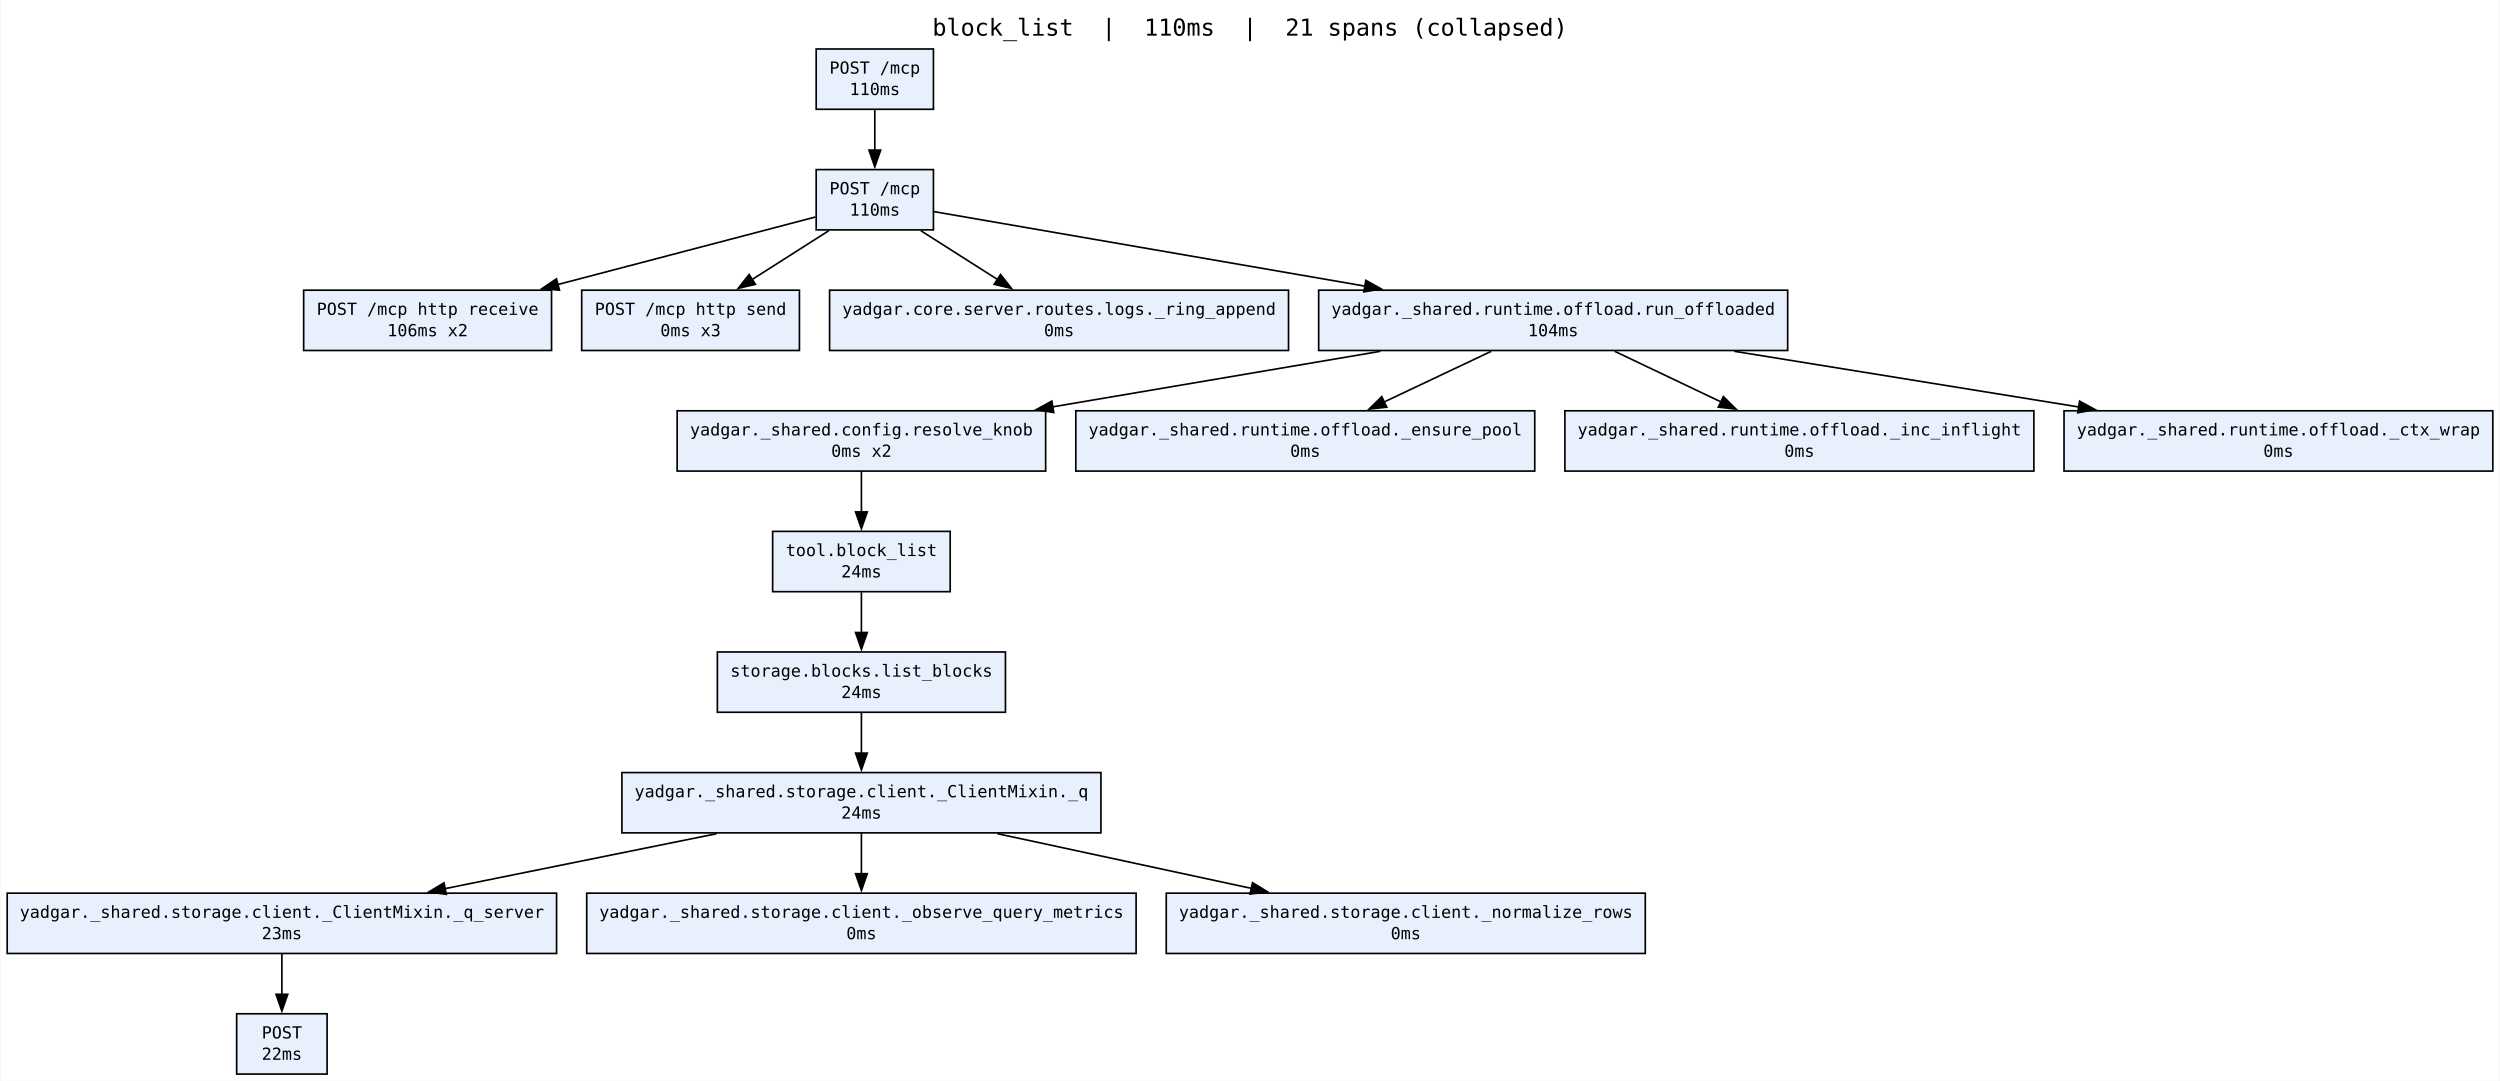
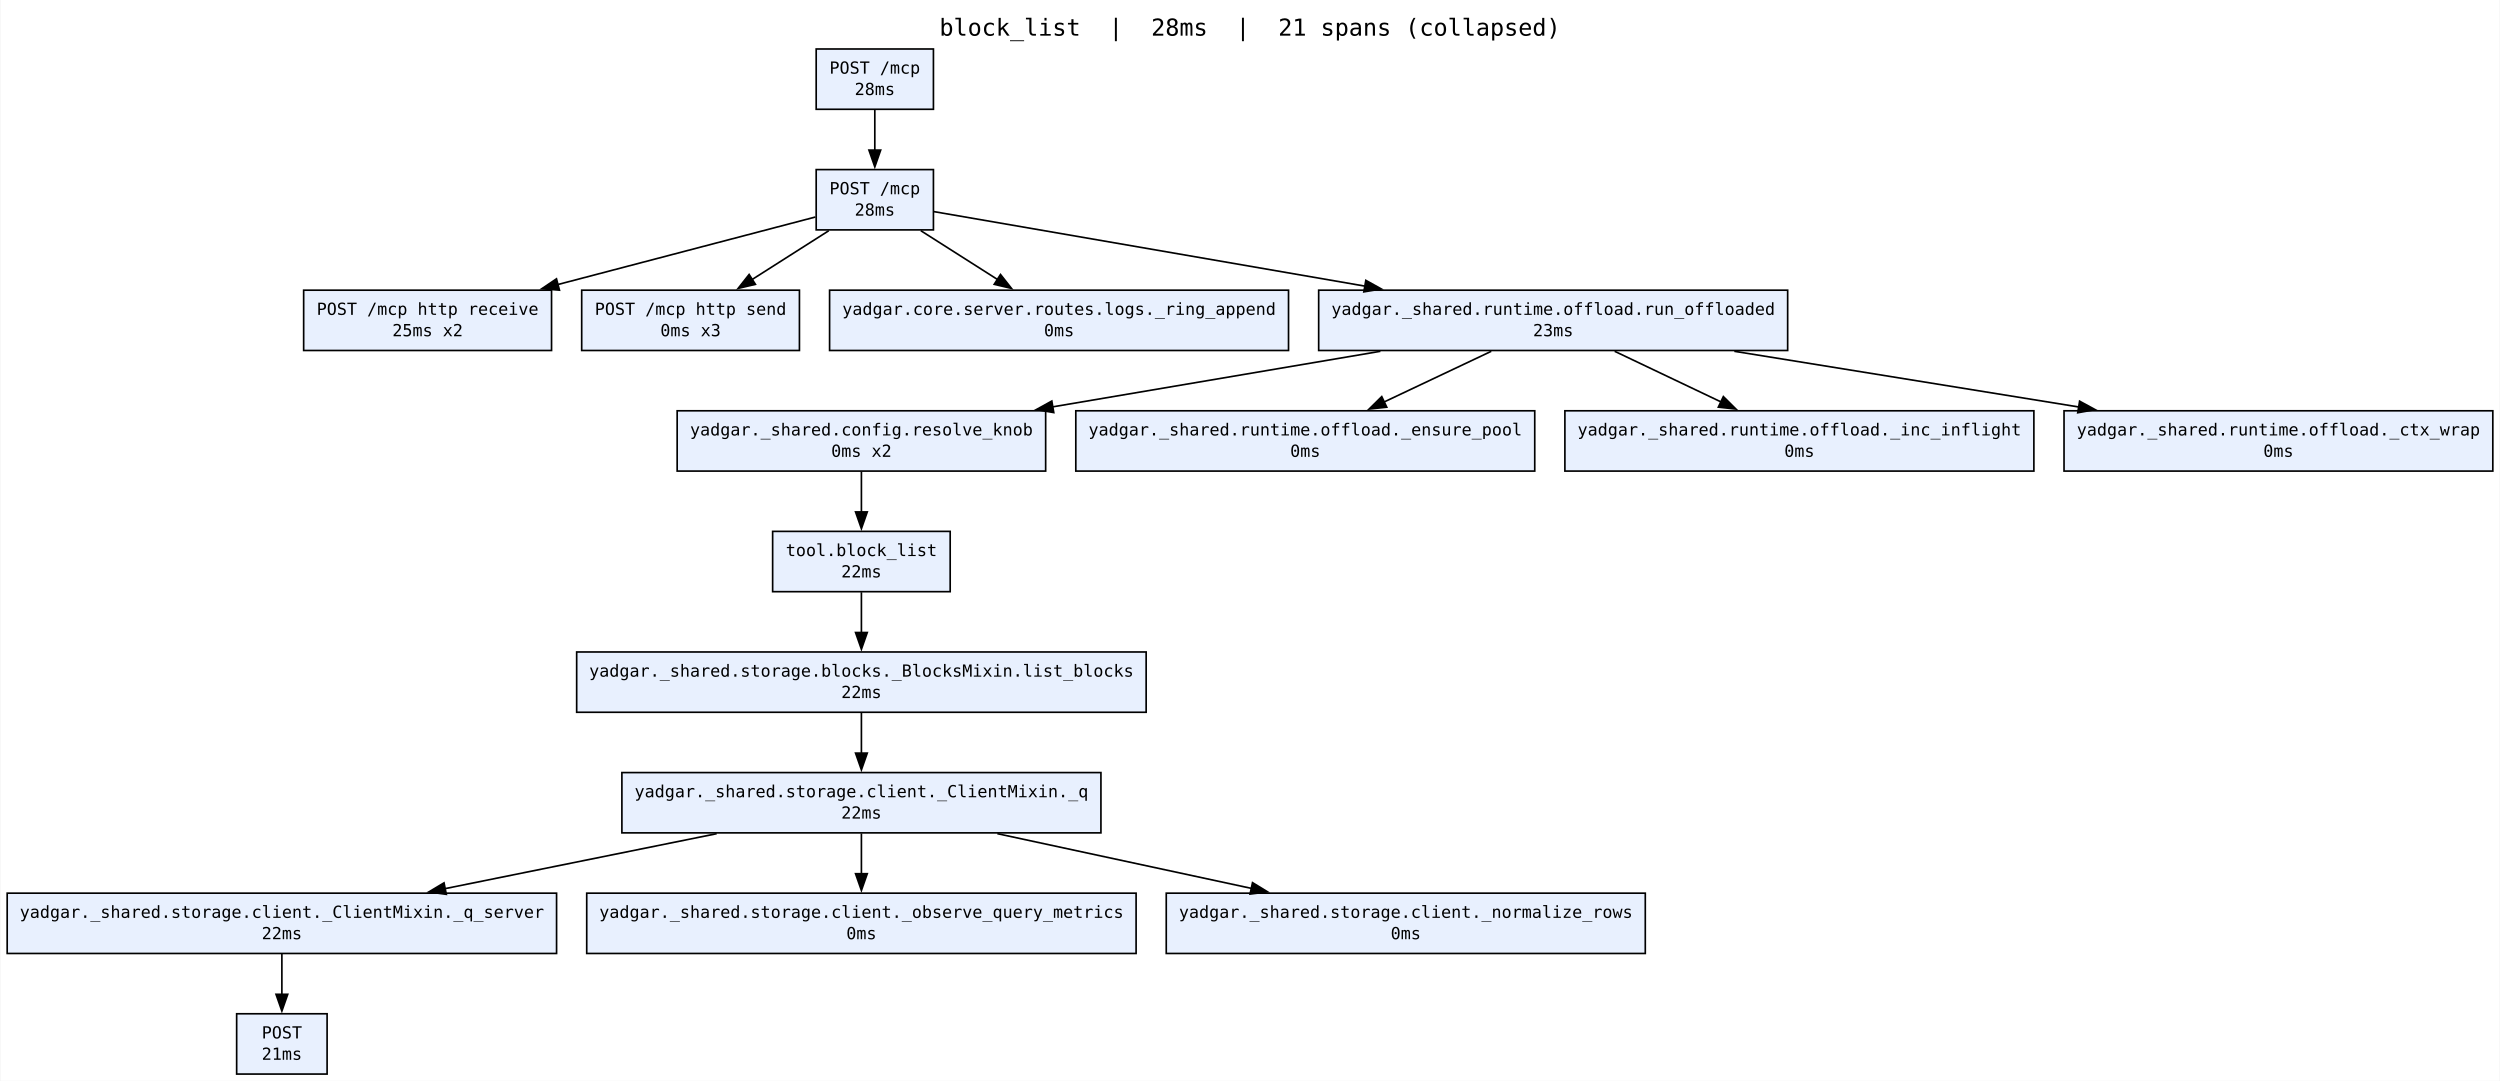
<svg xmlns="http://www.w3.org/2000/svg" width="1492pt" height="645pt" viewBox="0.00 0.00 1492.00 645.25">
  <g id="graph0" class="graph" transform="scale(1 1) rotate(0) translate(4 641.25)">
    <polygon fill="white" stroke="none" points="-4,4 -4,-641.25 1488,-641.25 1488,4 -4,4" />
-     <text text-anchor="middle" x="742" y="-619.95" font-family="monospace" font-size="14.00">block_list  |  110ms  |  21 spans (collapsed)</text>
+     <text text-anchor="middle" x="742" y="-619.95" font-family="monospace" font-size="14.00">block_list  |  28ms  |  21 spans (collapsed)</text>
    <g id="node1" class="node">
      <polygon fill="#e8f0fe" stroke="black" points="553,-612 483,-612 483,-576 553,-576 553,-612" />
      <text text-anchor="middle" x="518" y="-597.25" font-family="monospace" font-size="10.00">POST /mcp</text>
-       <text text-anchor="middle" x="518" y="-584.5" font-family="monospace" font-size="10.00">110ms</text>
+       <text text-anchor="middle" x="518" y="-584.5" font-family="monospace" font-size="10.00">28ms</text>
    </g>
    <g id="node2" class="node">
      <polygon fill="#e8f0fe" stroke="black" points="553,-540 483,-540 483,-504 553,-504 553,-540" />
      <text text-anchor="middle" x="518" y="-525.25" font-family="monospace" font-size="10.00">POST /mcp</text>
-       <text text-anchor="middle" x="518" y="-512.5" font-family="monospace" font-size="10.00">110ms</text>
+       <text text-anchor="middle" x="518" y="-512.5" font-family="monospace" font-size="10.00">28ms</text>
    </g>
-     <g id="edge1" class="edge">
+     <g id="edge15" class="edge">
      <path fill="none" stroke="black" d="M518,-575.7C518,-568.41 518,-559.73 518,-551.54" />
      <polygon fill="black" stroke="black" points="521.5,-551.62 518,-541.62 514.5,-551.62 521.5,-551.62" />
    </g>
    <g id="node3" class="node">
      <polygon fill="#e8f0fe" stroke="black" points="325,-468 177,-468 177,-432 325,-432 325,-468" />
      <text text-anchor="middle" x="251" y="-453.25" font-family="monospace" font-size="10.00">POST /mcp http receive</text>
-       <text text-anchor="middle" x="251" y="-440.5" font-family="monospace" font-size="10.00">106ms x2</text>
+       <text text-anchor="middle" x="251" y="-440.5" font-family="monospace" font-size="10.00">25ms x2</text>
    </g>
    <g id="edge2" class="edge">
      <path fill="none" stroke="black" d="M482.54,-511.7C443.49,-501.47 379.49,-484.69 328.67,-471.36" />
      <polygon fill="black" stroke="black" points="329.73,-468.02 319.17,-468.87 327.95,-474.79 329.73,-468.02" />
    </g>
    <g id="node4" class="node">
      <polygon fill="#e8f0fe" stroke="black" points="473,-468 343,-468 343,-432 473,-432 473,-468" />
      <text text-anchor="middle" x="408" y="-453.25" font-family="monospace" font-size="10.00">POST /mcp http send</text>
      <text text-anchor="middle" x="408" y="-440.5" font-family="monospace" font-size="10.00">0ms x3</text>
    </g>
-     <g id="edge13" class="edge">
+     <g id="edge12" class="edge">
      <path fill="none" stroke="black" d="M490.53,-503.52C476.64,-494.68 459.6,-483.84 444.62,-474.3" />
      <polygon fill="black" stroke="black" points="446.72,-471.49 436.4,-469.07 442.96,-477.39 446.72,-471.49" />
    </g>
    <g id="node5" class="node">
      <polygon fill="#e8f0fe" stroke="black" points="765,-468 491,-468 491,-432 765,-432 765,-468" />
      <text text-anchor="middle" x="628" y="-453.25" font-family="monospace" font-size="10.00">yadgar.core.server.routes.logs._ring_append</text>
      <text text-anchor="middle" x="628" y="-440.5" font-family="monospace" font-size="10.00">0ms</text>
    </g>
-     <g id="edge14" class="edge">
+     <g id="edge8" class="edge">
      <path fill="none" stroke="black" d="M545.47,-503.52C559.36,-494.68 576.4,-483.84 591.38,-474.3" />
      <polygon fill="black" stroke="black" points="593.04,-477.39 599.6,-469.07 589.28,-471.49 593.04,-477.39" />
    </g>
    <g id="node6" class="node">
      <polygon fill="#e8f0fe" stroke="black" points="1063,-468 783,-468 783,-432 1063,-432 1063,-468" />
      <text text-anchor="middle" x="923" y="-453.25" font-family="monospace" font-size="10.00">yadgar._shared.runtime.offload.run_offloaded</text>
-       <text text-anchor="middle" x="923" y="-440.5" font-family="monospace" font-size="10.00">104ms</text>
+       <text text-anchor="middle" x="923" y="-440.5" font-family="monospace" font-size="10.00">23ms</text>
    </g>
-     <g id="edge16" class="edge">
+     <g id="edge9" class="edge">
      <path fill="none" stroke="black" d="M553.23,-514.91C610.02,-505.1 724.16,-485.37 810.69,-470.41" />
      <polygon fill="black" stroke="black" points="811.15,-473.88 820.41,-468.73 809.96,-466.99 811.15,-473.88" />
    </g>
    <g id="node7" class="node">
      <polygon fill="#e8f0fe" stroke="black" points="620,-396 400,-396 400,-360 620,-360 620,-396" />
      <text text-anchor="middle" x="510" y="-381.25" font-family="monospace" font-size="10.00">yadgar._shared.config.resolve_knob</text>
      <text text-anchor="middle" x="510" y="-368.5" font-family="monospace" font-size="10.00">0ms x2</text>
    </g>
-     <g id="edge8" class="edge">
+     <g id="edge5" class="edge">
      <path fill="none" stroke="black" d="M819.85,-431.52C760.36,-421.43 685.45,-408.74 624.18,-398.35" />
      <polygon fill="black" stroke="black" points="624.85,-394.92 614.4,-396.7 623.68,-401.82 624.85,-394.92" />
    </g>
    <g id="node8" class="node">
      <polygon fill="#e8f0fe" stroke="black" points="912,-396 638,-396 638,-360 912,-360 912,-396" />
      <text text-anchor="middle" x="775" y="-381.25" font-family="monospace" font-size="10.00">yadgar._shared.runtime.offload._ensure_pool</text>
      <text text-anchor="middle" x="775" y="-368.5" font-family="monospace" font-size="10.00">0ms</text>
    </g>
-     <g id="edge10" class="edge">
+     <g id="edge14" class="edge">
      <path fill="none" stroke="black" d="M886.04,-431.52C866.63,-422.34 842.64,-410.99 821.93,-401.2" />
      <polygon fill="black" stroke="black" points="823.65,-398.14 813.12,-397.03 820.66,-404.47 823.65,-398.14" />
    </g>
    <g id="node9" class="node">
      <polygon fill="#e8f0fe" stroke="black" points="1210,-396 930,-396 930,-360 1210,-360 1210,-396" />
      <text text-anchor="middle" x="1070" y="-381.25" font-family="monospace" font-size="10.00">yadgar._shared.runtime.offload._inc_inflight</text>
      <text text-anchor="middle" x="1070" y="-368.5" font-family="monospace" font-size="10.00">0ms</text>
    </g>
-     <g id="edge4" class="edge">
+     <g id="edge16" class="edge">
      <path fill="none" stroke="black" d="M959.72,-431.52C978.91,-422.38 1002.6,-411.09 1023.11,-401.33" />
      <polygon fill="black" stroke="black" points="1024.61,-404.49 1032.13,-397.03 1021.6,-398.17 1024.61,-404.49" />
    </g>
    <g id="node10" class="node">
      <polygon fill="#e8f0fe" stroke="black" points="1484,-396 1228,-396 1228,-360 1484,-360 1484,-396" />
      <text text-anchor="middle" x="1356" y="-381.25" font-family="monospace" font-size="10.00">yadgar._shared.runtime.offload._ctx_wrap</text>
      <text text-anchor="middle" x="1356" y="-368.5" font-family="monospace" font-size="10.00">0ms</text>
    </g>
-     <g id="edge3" class="edge">
+     <g id="edge13" class="edge">
      <path fill="none" stroke="black" d="M1031.15,-431.52C1093.78,-421.39 1172.71,-408.63 1237.09,-398.22" />
      <polygon fill="black" stroke="black" points="1237.3,-401.74 1246.61,-396.68 1236.18,-394.82 1237.3,-401.74" />
    </g>
    <g id="node11" class="node">
      <polygon fill="#e8f0fe" stroke="black" points="563,-324 457,-324 457,-288 563,-288 563,-324" />
      <text text-anchor="middle" x="510" y="-309.25" font-family="monospace" font-size="10.00">tool.block_list</text>
-       <text text-anchor="middle" x="510" y="-296.5" font-family="monospace" font-size="10.00">24ms</text>
+       <text text-anchor="middle" x="510" y="-296.5" font-family="monospace" font-size="10.00">22ms</text>
    </g>
-     <g id="edge15" class="edge">
+     <g id="edge3" class="edge">
      <path fill="none" stroke="black" d="M510,-359.7C510,-352.41 510,-343.73 510,-335.54" />
      <polygon fill="black" stroke="black" points="513.5,-335.62 510,-325.62 506.5,-335.62 513.5,-335.62" />
    </g>
    <g id="node12" class="node">
-       <polygon fill="#e8f0fe" stroke="black" points="596,-252 424,-252 424,-216 596,-216 596,-252" />
-       <text text-anchor="middle" x="510" y="-237.25" font-family="monospace" font-size="10.00">storage.blocks.list_blocks</text>
-       <text text-anchor="middle" x="510" y="-224.5" font-family="monospace" font-size="10.00">24ms</text>
+       <polygon fill="#e8f0fe" stroke="black" points="680,-252 340,-252 340,-216 680,-216 680,-252" />
+       <text text-anchor="middle" x="510" y="-237.25" font-family="monospace" font-size="10.00">yadgar._shared.storage.blocks._BlocksMixin.list_blocks</text>
+       <text text-anchor="middle" x="510" y="-224.5" font-family="monospace" font-size="10.00">22ms</text>
    </g>
-     <g id="edge12" class="edge">
+     <g id="edge6" class="edge">
      <path fill="none" stroke="black" d="M510,-287.7C510,-280.41 510,-271.73 510,-263.54" />
      <polygon fill="black" stroke="black" points="513.5,-263.62 510,-253.62 506.5,-263.62 513.5,-263.62" />
    </g>
    <g id="node13" class="node">
      <polygon fill="#e8f0fe" stroke="black" points="653,-180 367,-180 367,-144 653,-144 653,-180" />
      <text text-anchor="middle" x="510" y="-165.25" font-family="monospace" font-size="10.00">yadgar._shared.storage.client._ClientMixin._q</text>
-       <text text-anchor="middle" x="510" y="-152.5" font-family="monospace" font-size="10.00">24ms</text>
+       <text text-anchor="middle" x="510" y="-152.5" font-family="monospace" font-size="10.00">22ms</text>
    </g>
-     <g id="edge7" class="edge">
+     <g id="edge10" class="edge">
      <path fill="none" stroke="black" d="M510,-215.7C510,-208.41 510,-199.73 510,-191.54" />
      <polygon fill="black" stroke="black" points="513.5,-191.62 510,-181.62 506.5,-191.62 513.5,-191.62" />
    </g>
    <g id="node14" class="node">
      <polygon fill="#e8f0fe" stroke="black" points="328,-108 0,-108 0,-72 328,-72 328,-108" />
      <text text-anchor="middle" x="164" y="-93.25" font-family="monospace" font-size="10.00">yadgar._shared.storage.client._ClientMixin._q_server</text>
-       <text text-anchor="middle" x="164" y="-80.5" font-family="monospace" font-size="10.00">23ms</text>
+       <text text-anchor="middle" x="164" y="-80.5" font-family="monospace" font-size="10.00">22ms</text>
    </g>
-     <g id="edge5" class="edge">
+     <g id="edge1" class="edge">
      <path fill="none" stroke="black" d="M423.58,-143.52C374.26,-133.54 312.28,-121 261.26,-110.68" />
      <polygon fill="black" stroke="black" points="262.19,-107.3 251.7,-108.74 260.81,-114.16 262.19,-107.3" />
    </g>
    <g id="node15" class="node">
      <polygon fill="#e8f0fe" stroke="black" points="674,-108 346,-108 346,-72 674,-72 674,-108" />
      <text text-anchor="middle" x="510" y="-93.25" font-family="monospace" font-size="10.00">yadgar._shared.storage.client._observe_query_metrics</text>
      <text text-anchor="middle" x="510" y="-80.5" font-family="monospace" font-size="10.00">0ms</text>
    </g>
-     <g id="edge6" class="edge">
+     <g id="edge11" class="edge">
      <path fill="none" stroke="black" d="M510,-143.7C510,-136.41 510,-127.73 510,-119.54" />
      <polygon fill="black" stroke="black" points="513.5,-119.62 510,-109.62 506.5,-119.62 513.5,-119.62" />
    </g>
    <g id="node16" class="node">
      <polygon fill="#e8f0fe" stroke="black" points="978,-108 692,-108 692,-72 978,-72 978,-108" />
      <text text-anchor="middle" x="835" y="-93.25" font-family="monospace" font-size="10.00">yadgar._shared.storage.client._normalize_rows</text>
      <text text-anchor="middle" x="835" y="-80.5" font-family="monospace" font-size="10.00">0ms</text>
    </g>
-     <g id="edge11" class="edge">
+     <g id="edge7" class="edge">
      <path fill="none" stroke="black" d="M591.17,-143.52C637.31,-133.58 695.23,-121.1 743.04,-110.81" />
      <polygon fill="black" stroke="black" points="743.5,-114.29 752.54,-108.76 742.03,-107.45 743.5,-114.29" />
    </g>
    <g id="node17" class="node">
      <polygon fill="#e8f0fe" stroke="black" points="191,-36 137,-36 137,0 191,0 191,-36" />
      <text text-anchor="middle" x="164" y="-21.25" font-family="monospace" font-size="10.00">POST</text>
-       <text text-anchor="middle" x="164" y="-8.5" font-family="monospace" font-size="10.00">22ms</text>
+       <text text-anchor="middle" x="164" y="-8.5" font-family="monospace" font-size="10.00">21ms</text>
    </g>
-     <g id="edge9" class="edge">
+     <g id="edge4" class="edge">
      <path fill="none" stroke="black" d="M164,-71.7C164,-64.41 164,-55.73 164,-47.54" />
      <polygon fill="black" stroke="black" points="167.5,-47.62 164,-37.62 160.5,-47.62 167.5,-47.62" />
    </g>
  </g>
</svg>
